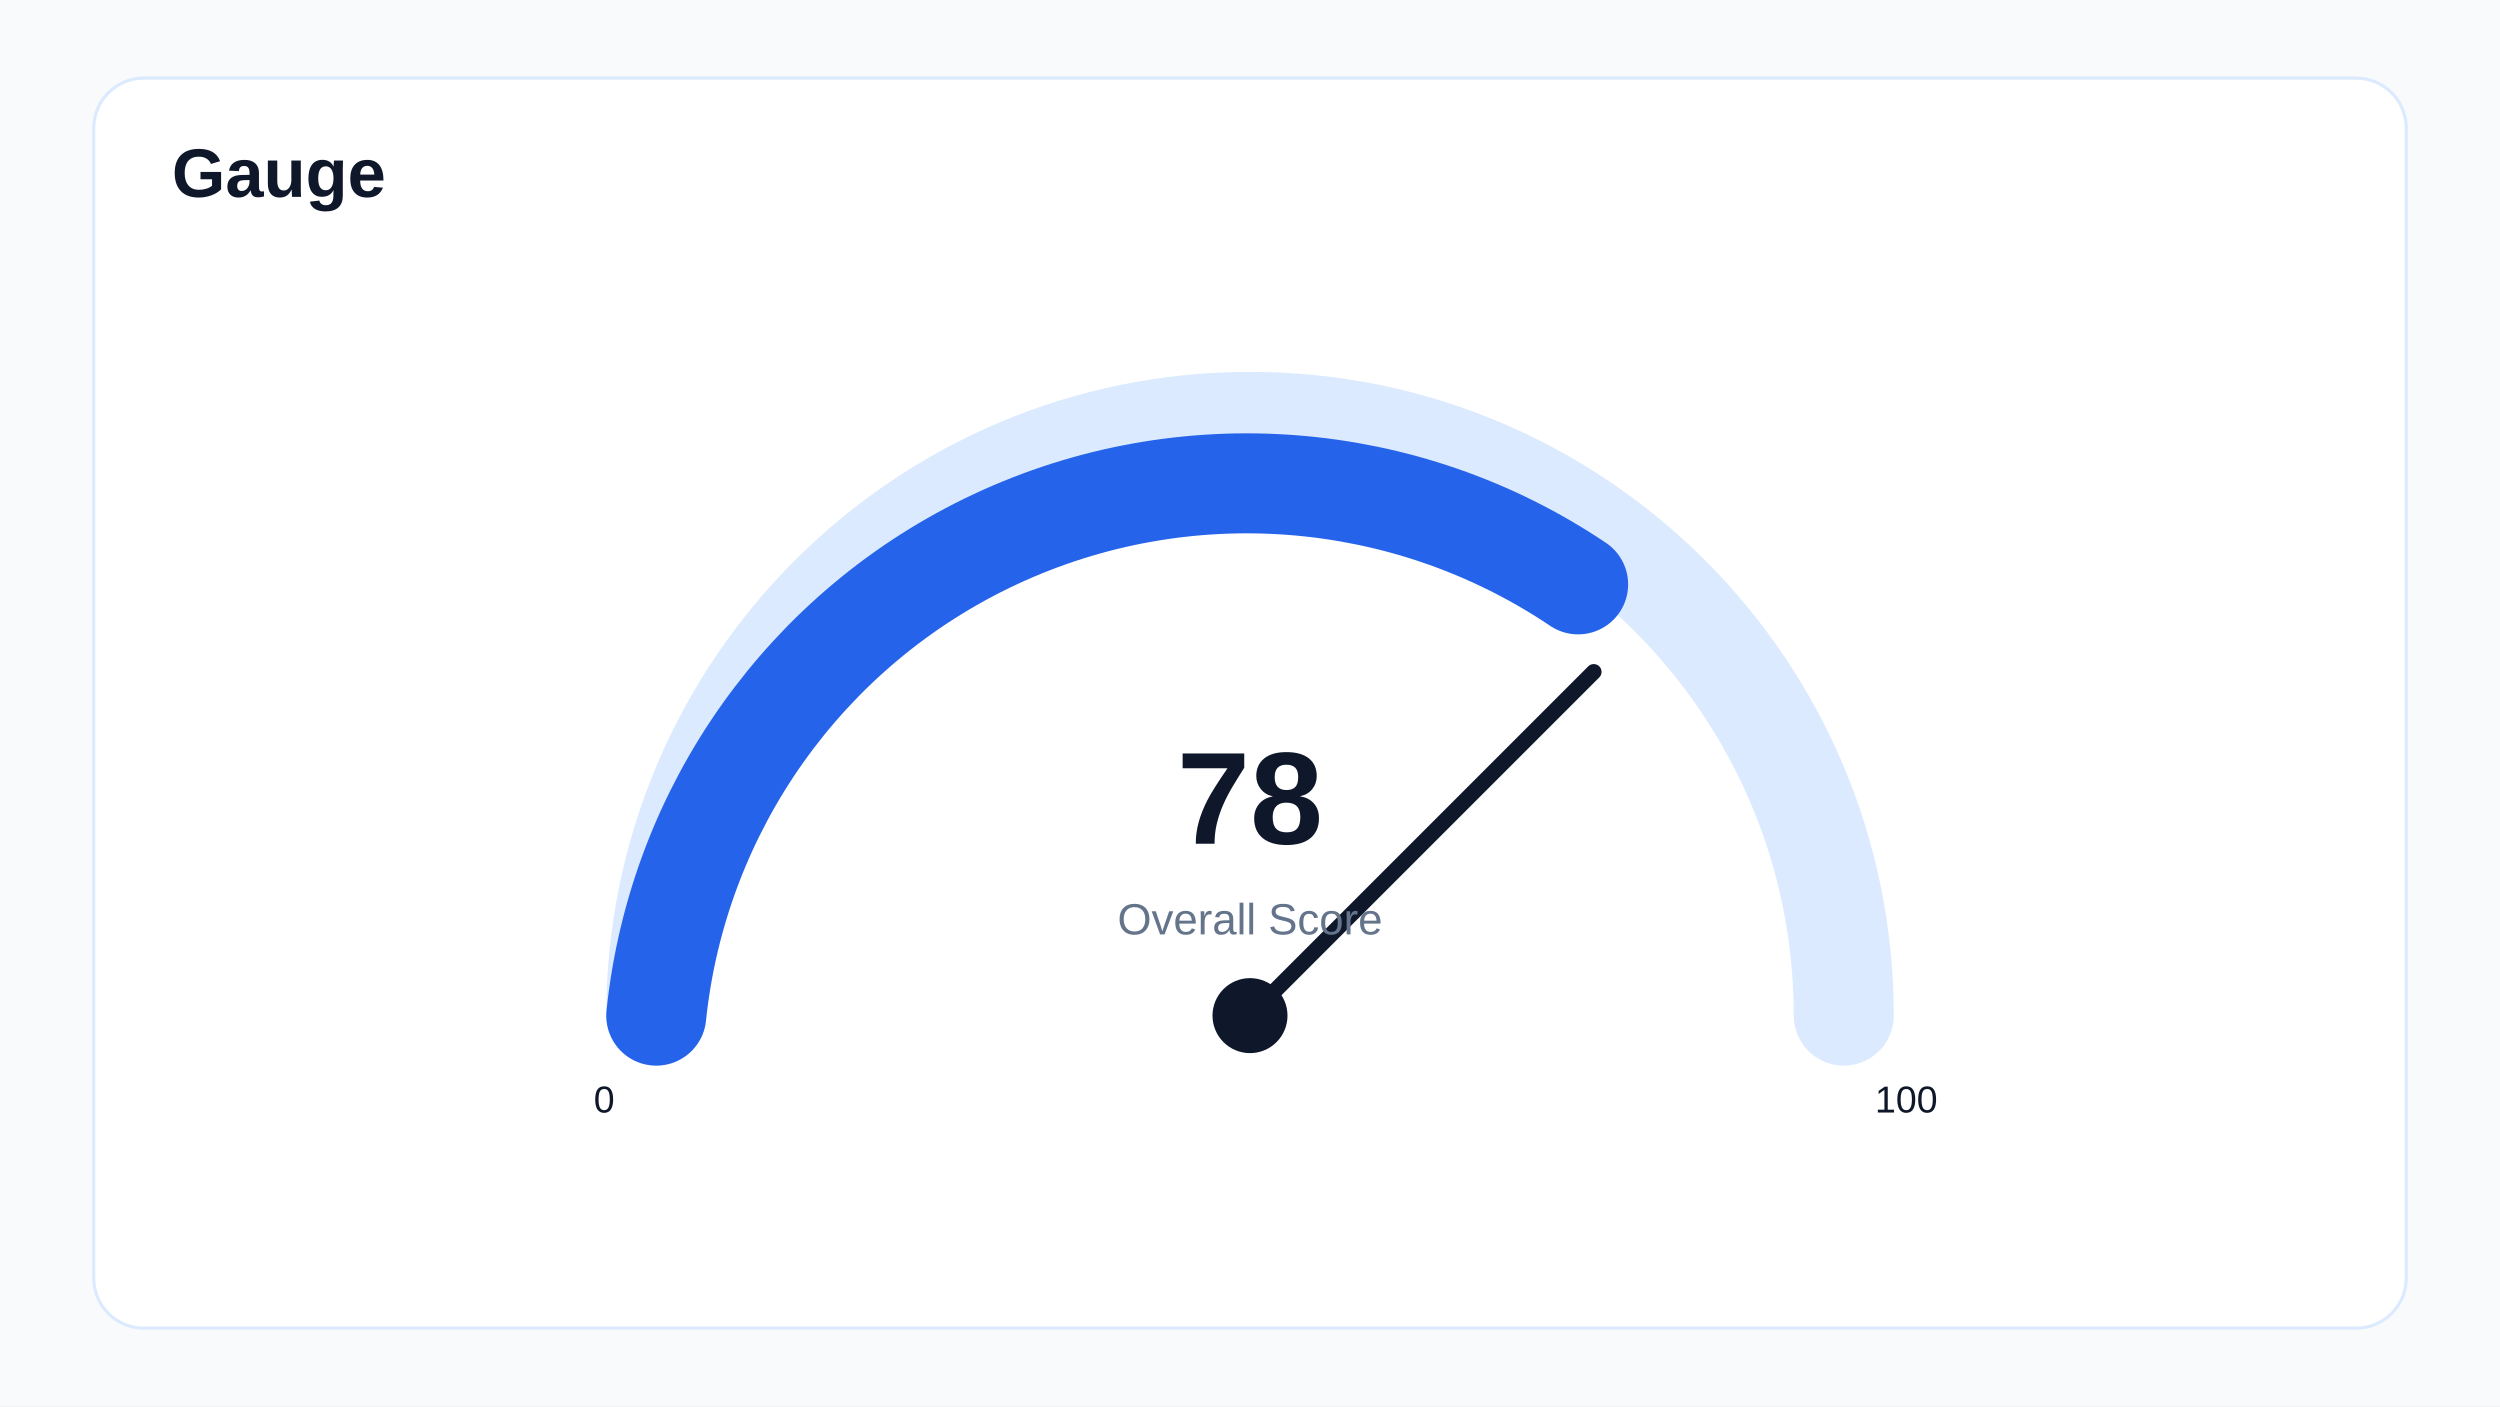
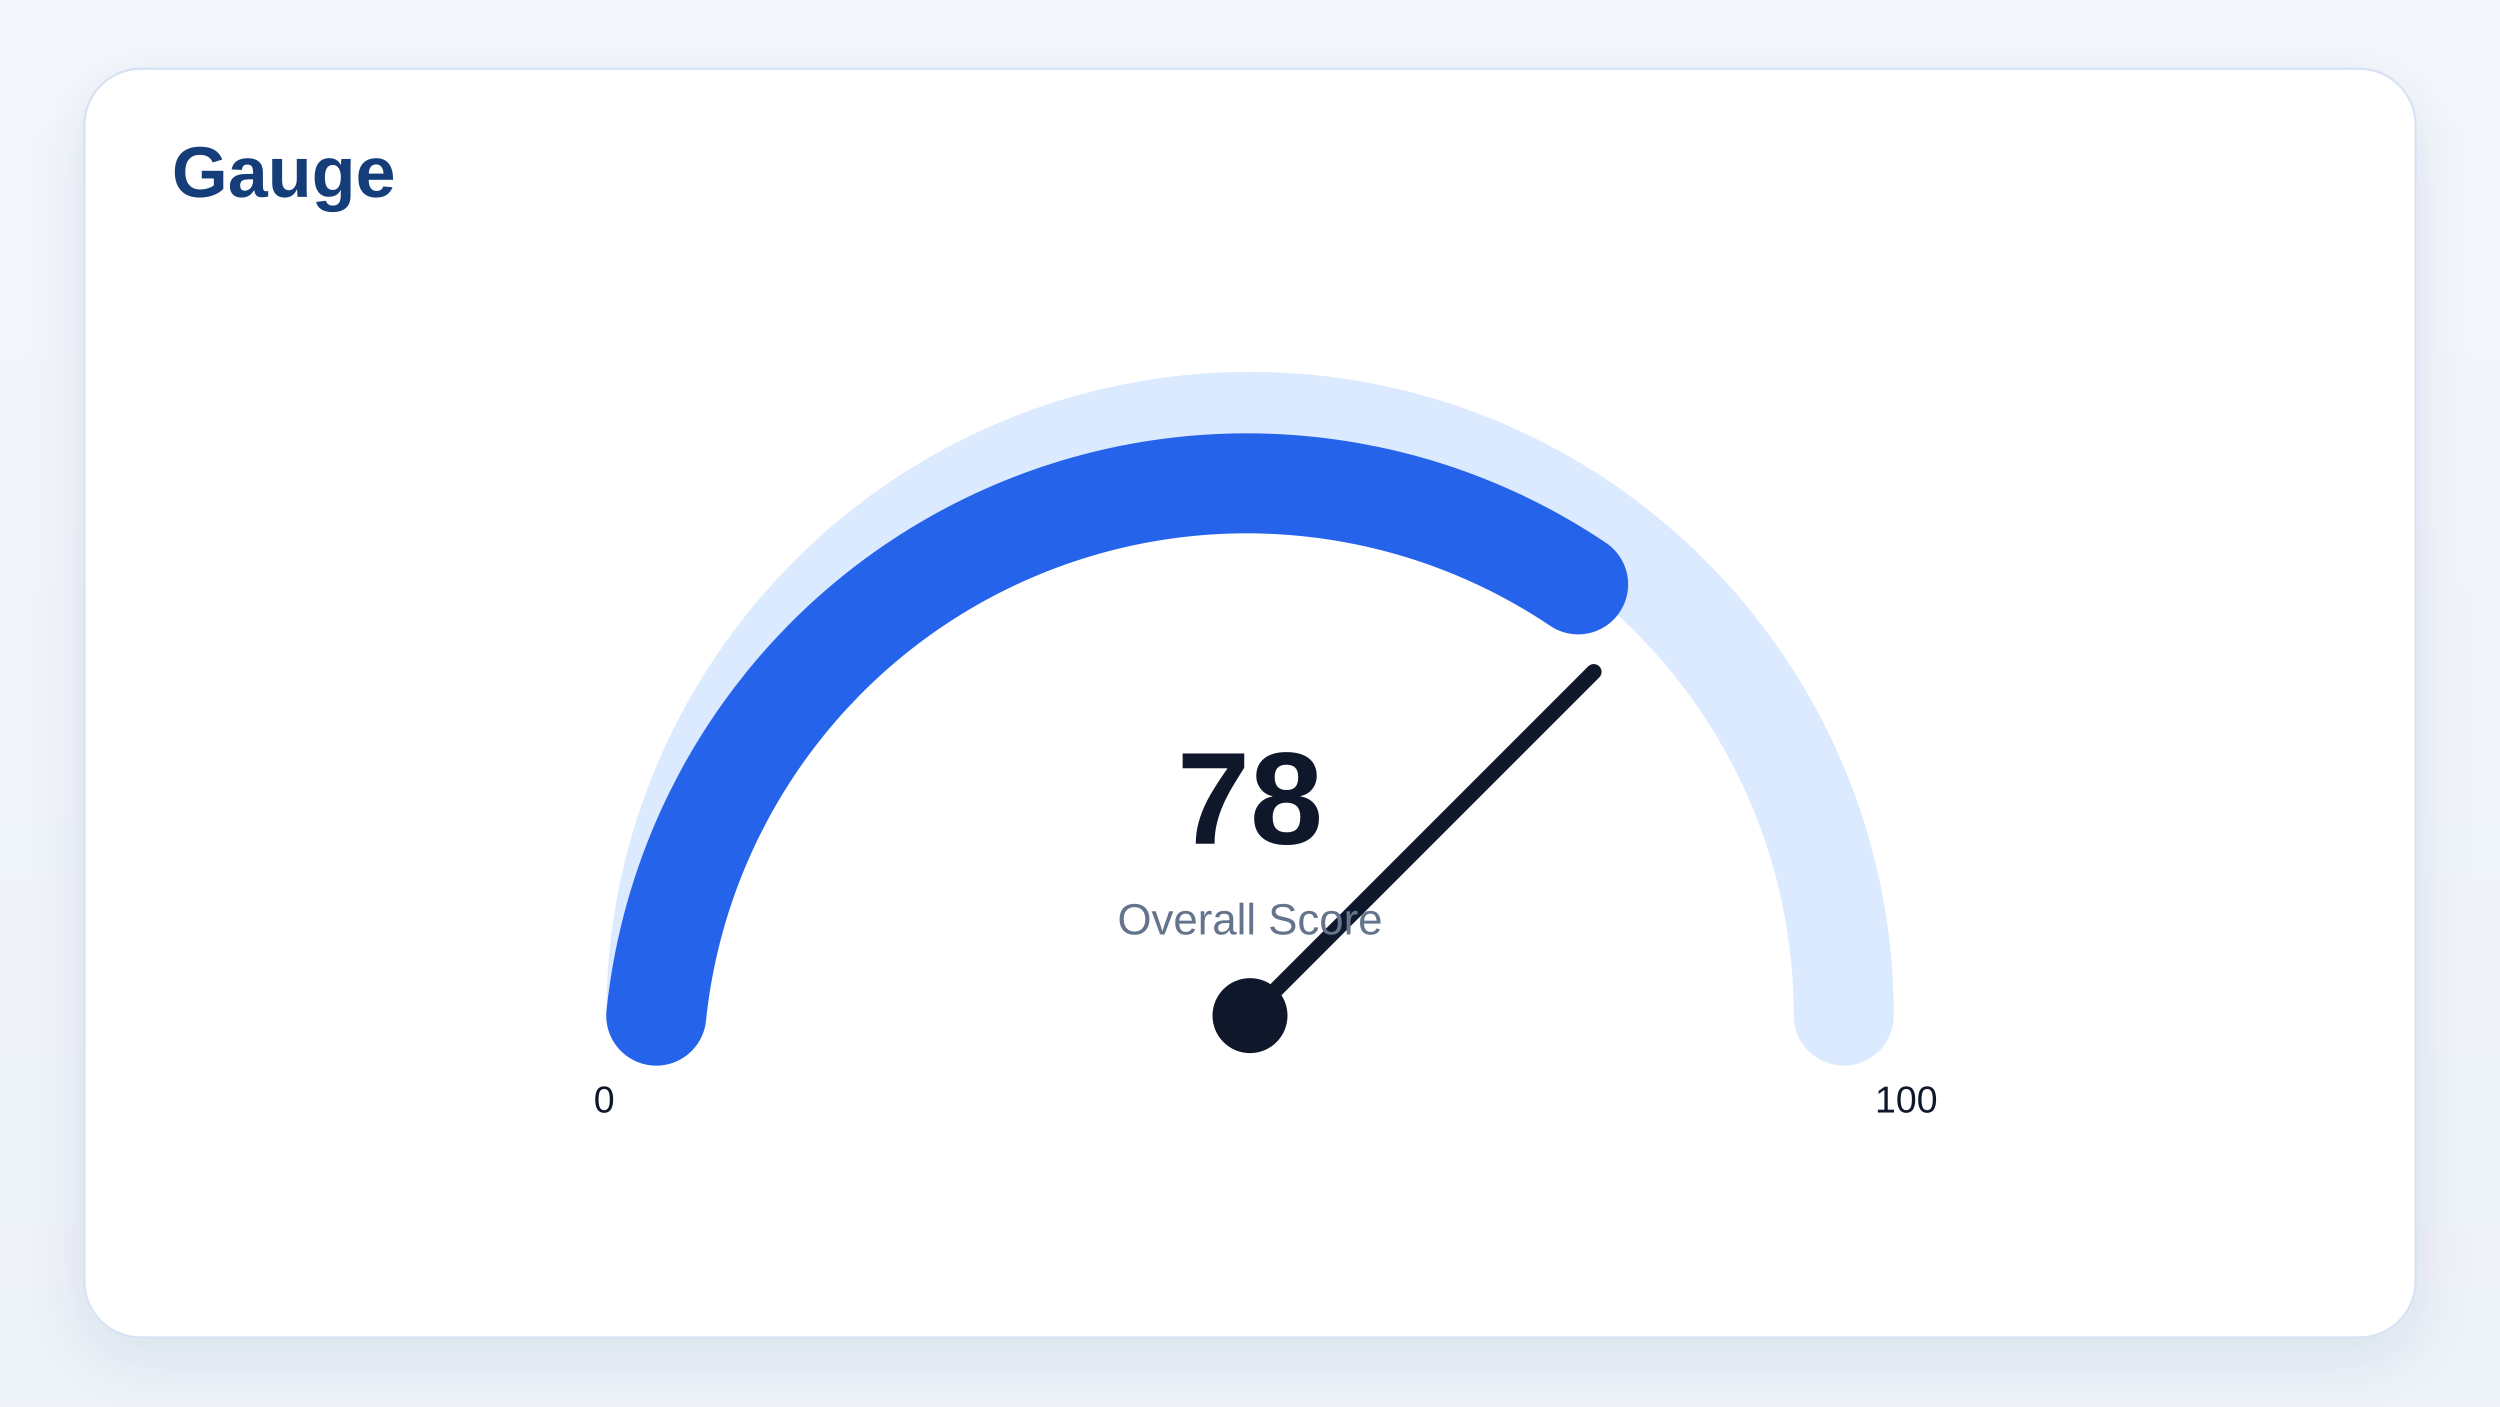
<svg xmlns="http://www.w3.org/2000/svg" width="1600" height="900" viewBox="0 0 1600 900">
-   <rect width="1600" height="900" fill="#f8fafc" />
-   <rect x="60" y="50" width="1480" height="800" rx="32" fill="#ffffff" stroke="#dbeafe" stroke-width="2" />
-   <text x="110" y="126" fill="#0f172a" font-size="44" font-family="Arial, sans-serif" font-weight="700">Gauge</text>
+   <defs>
+     <linearGradient id="pageBg" x1="0" y1="0" x2="0" y2="1">
+       <stop offset="0%" stop-color="#f4f7fb" />
+       <stop offset="100%" stop-color="#eef3f9" />
+     </linearGradient>
+     <filter id="panelShadow" x="-10%" y="-10%" width="120%" height="120%">
+       <feDropShadow dx="0" dy="12" stdDeviation="18" flood-color="#1e3a5f" flood-opacity="0.10" />
+     </filter>
+   </defs>
+   <rect width="1600" height="900" fill="url(#pageBg)" />
+   <rect x="54" y="44" width="1492" height="812" rx="36" fill="#ffffff" stroke="#d7e3f4" stroke-width="1.5" filter="url(#panelShadow)" />
+   <text x="110" y="126" fill="#143d7a" font-size="46" font-family="Arial, sans-serif" font-weight="700">Gauge</text>
  <path d="M420 650 A380 380 0 0 1 1180 650" fill="none" stroke="#dbeafe" stroke-width="64" stroke-linecap="round" />
  <path d="M420 650 A380 380 0 0 1 1010 374" fill="none" stroke="#2563eb" stroke-width="64" stroke-linecap="round" />
  <circle cx="800" cy="650" r="24" fill="#0f172a" />
  <line x1="800" y1="650" x2="1020" y2="430" stroke="#0f172a" stroke-width="10" stroke-linecap="round" />
  <text x="800" y="540" text-anchor="middle" fill="#0f172a" font-size="84" font-family="Arial, sans-serif" font-weight="700">78</text>
  <text x="800" y="598" text-anchor="middle" fill="#64748b" font-size="28" font-family="Arial, sans-serif">Overall Score</text>
  <text x="380" y="712" fill="#0f172a" font-size="24" font-family="Arial, sans-serif">0</text>
  <text x="1200" y="712" fill="#0f172a" font-size="24" font-family="Arial, sans-serif">100</text>
</svg>
